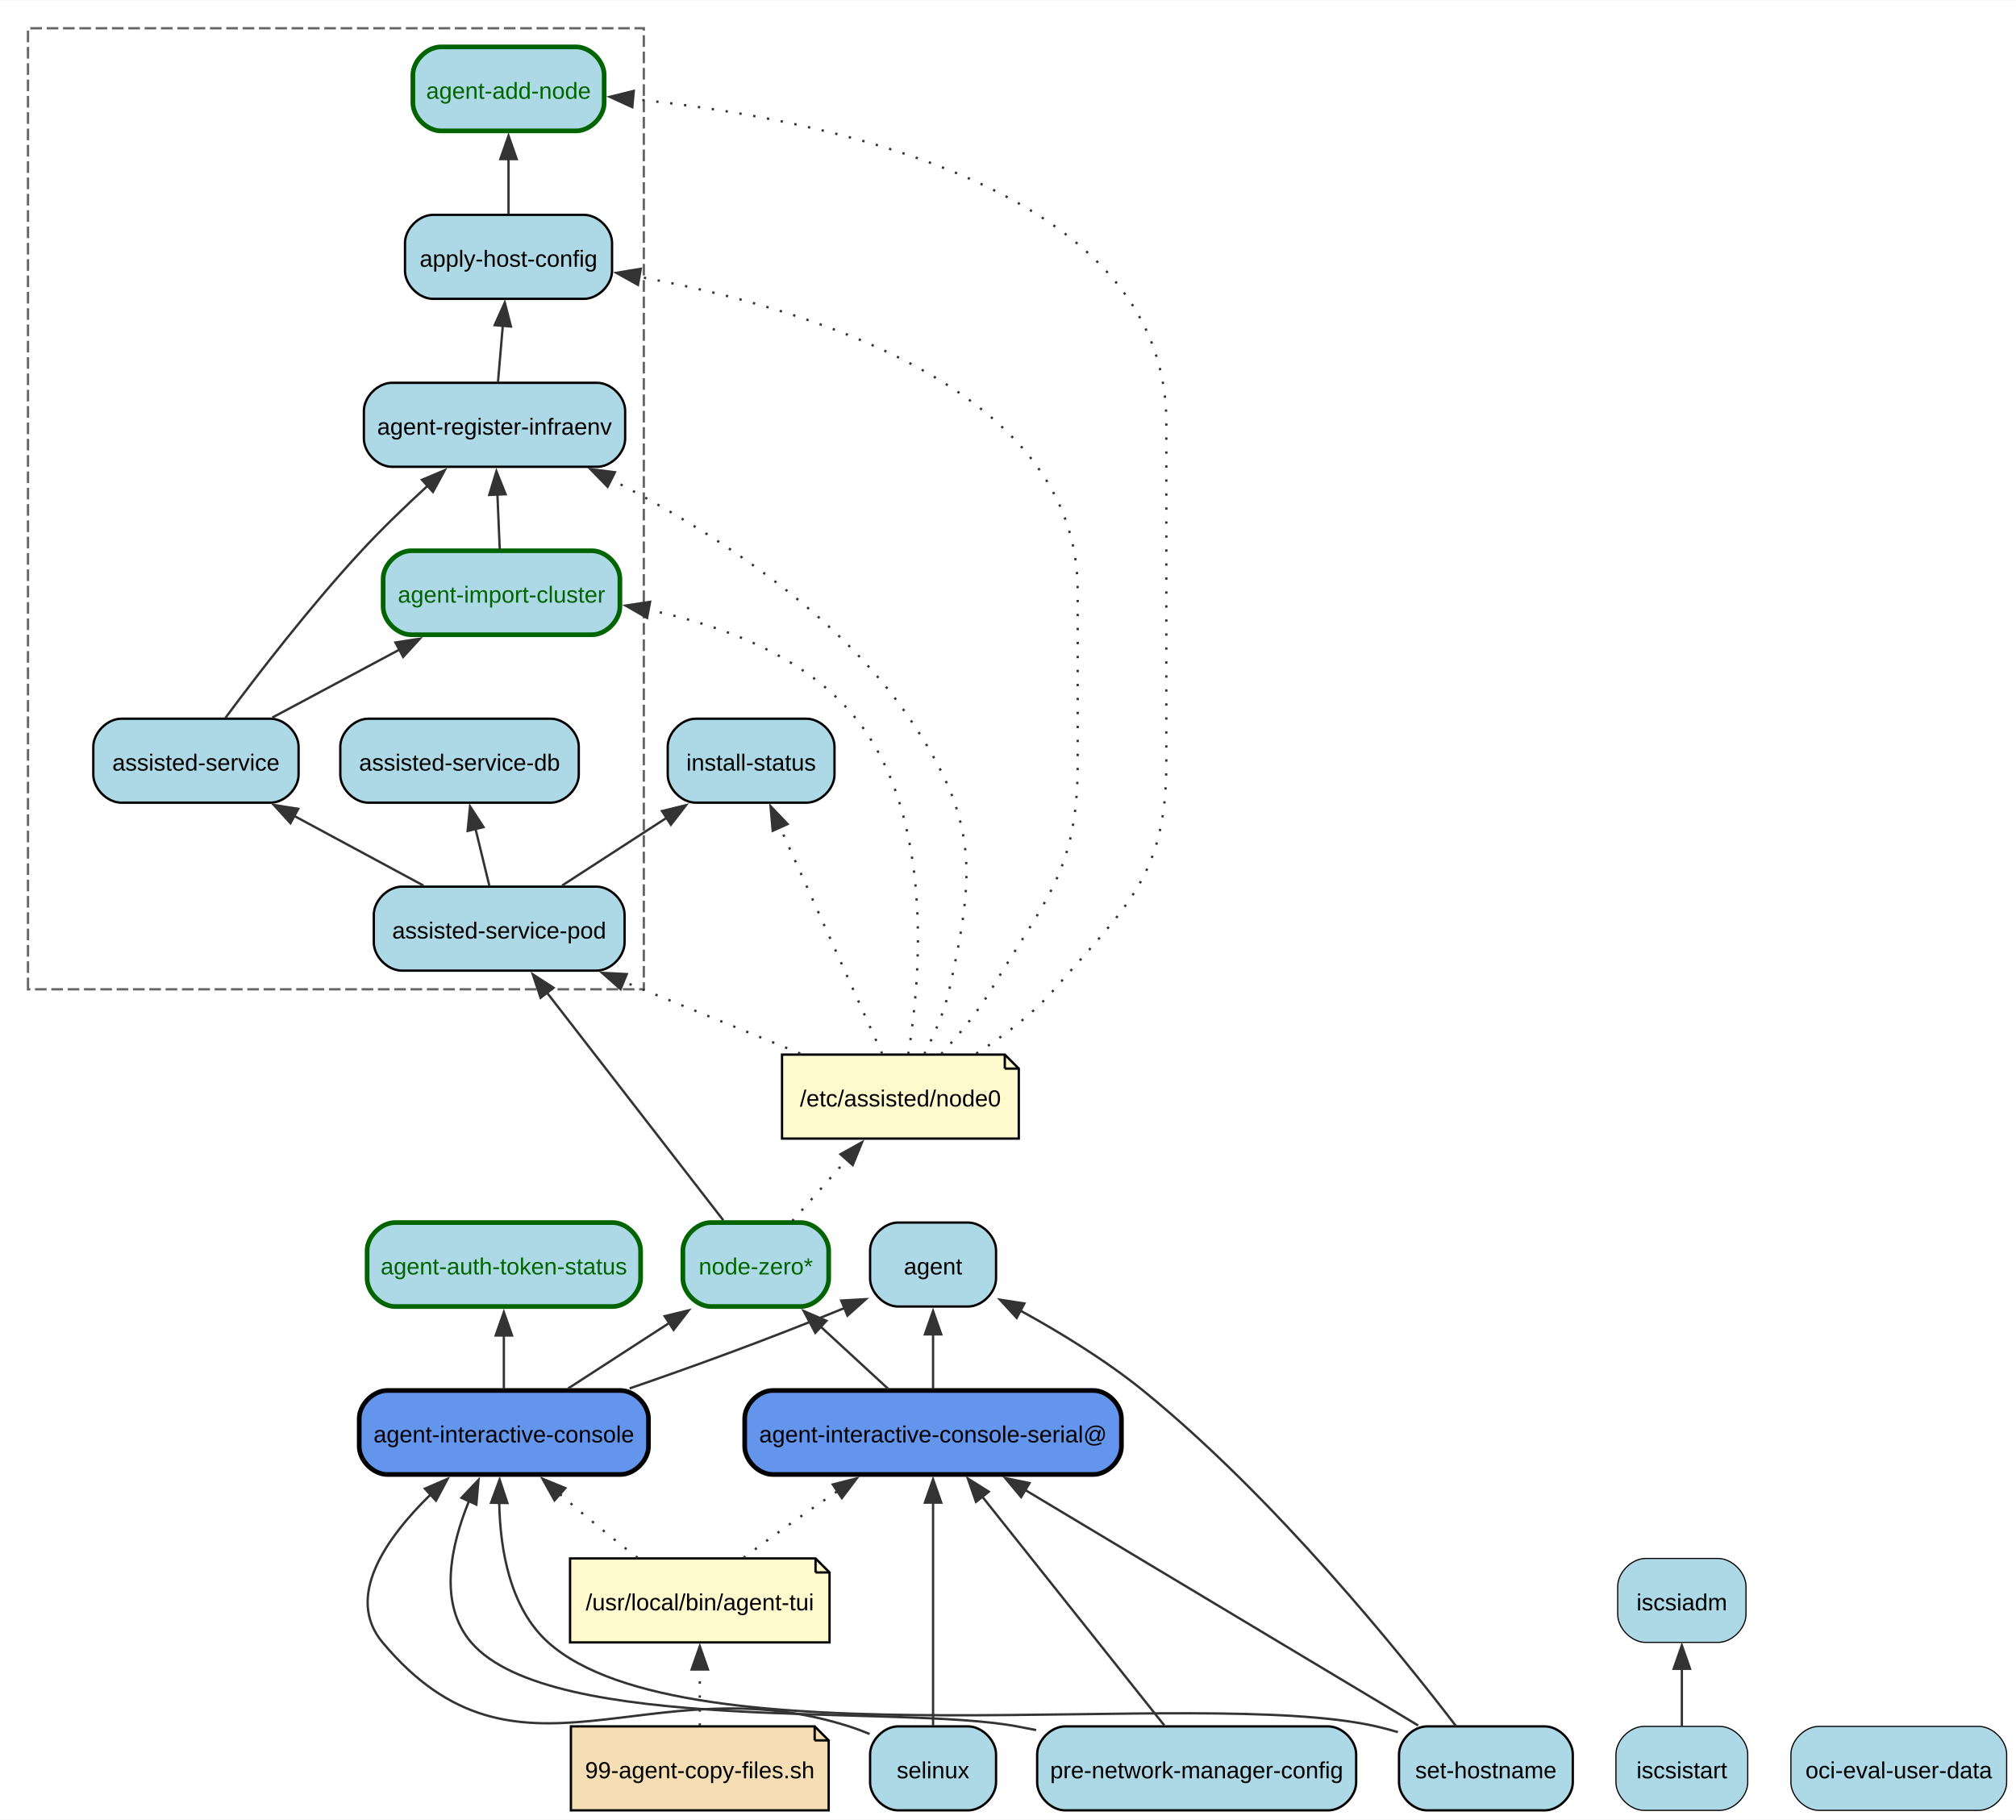
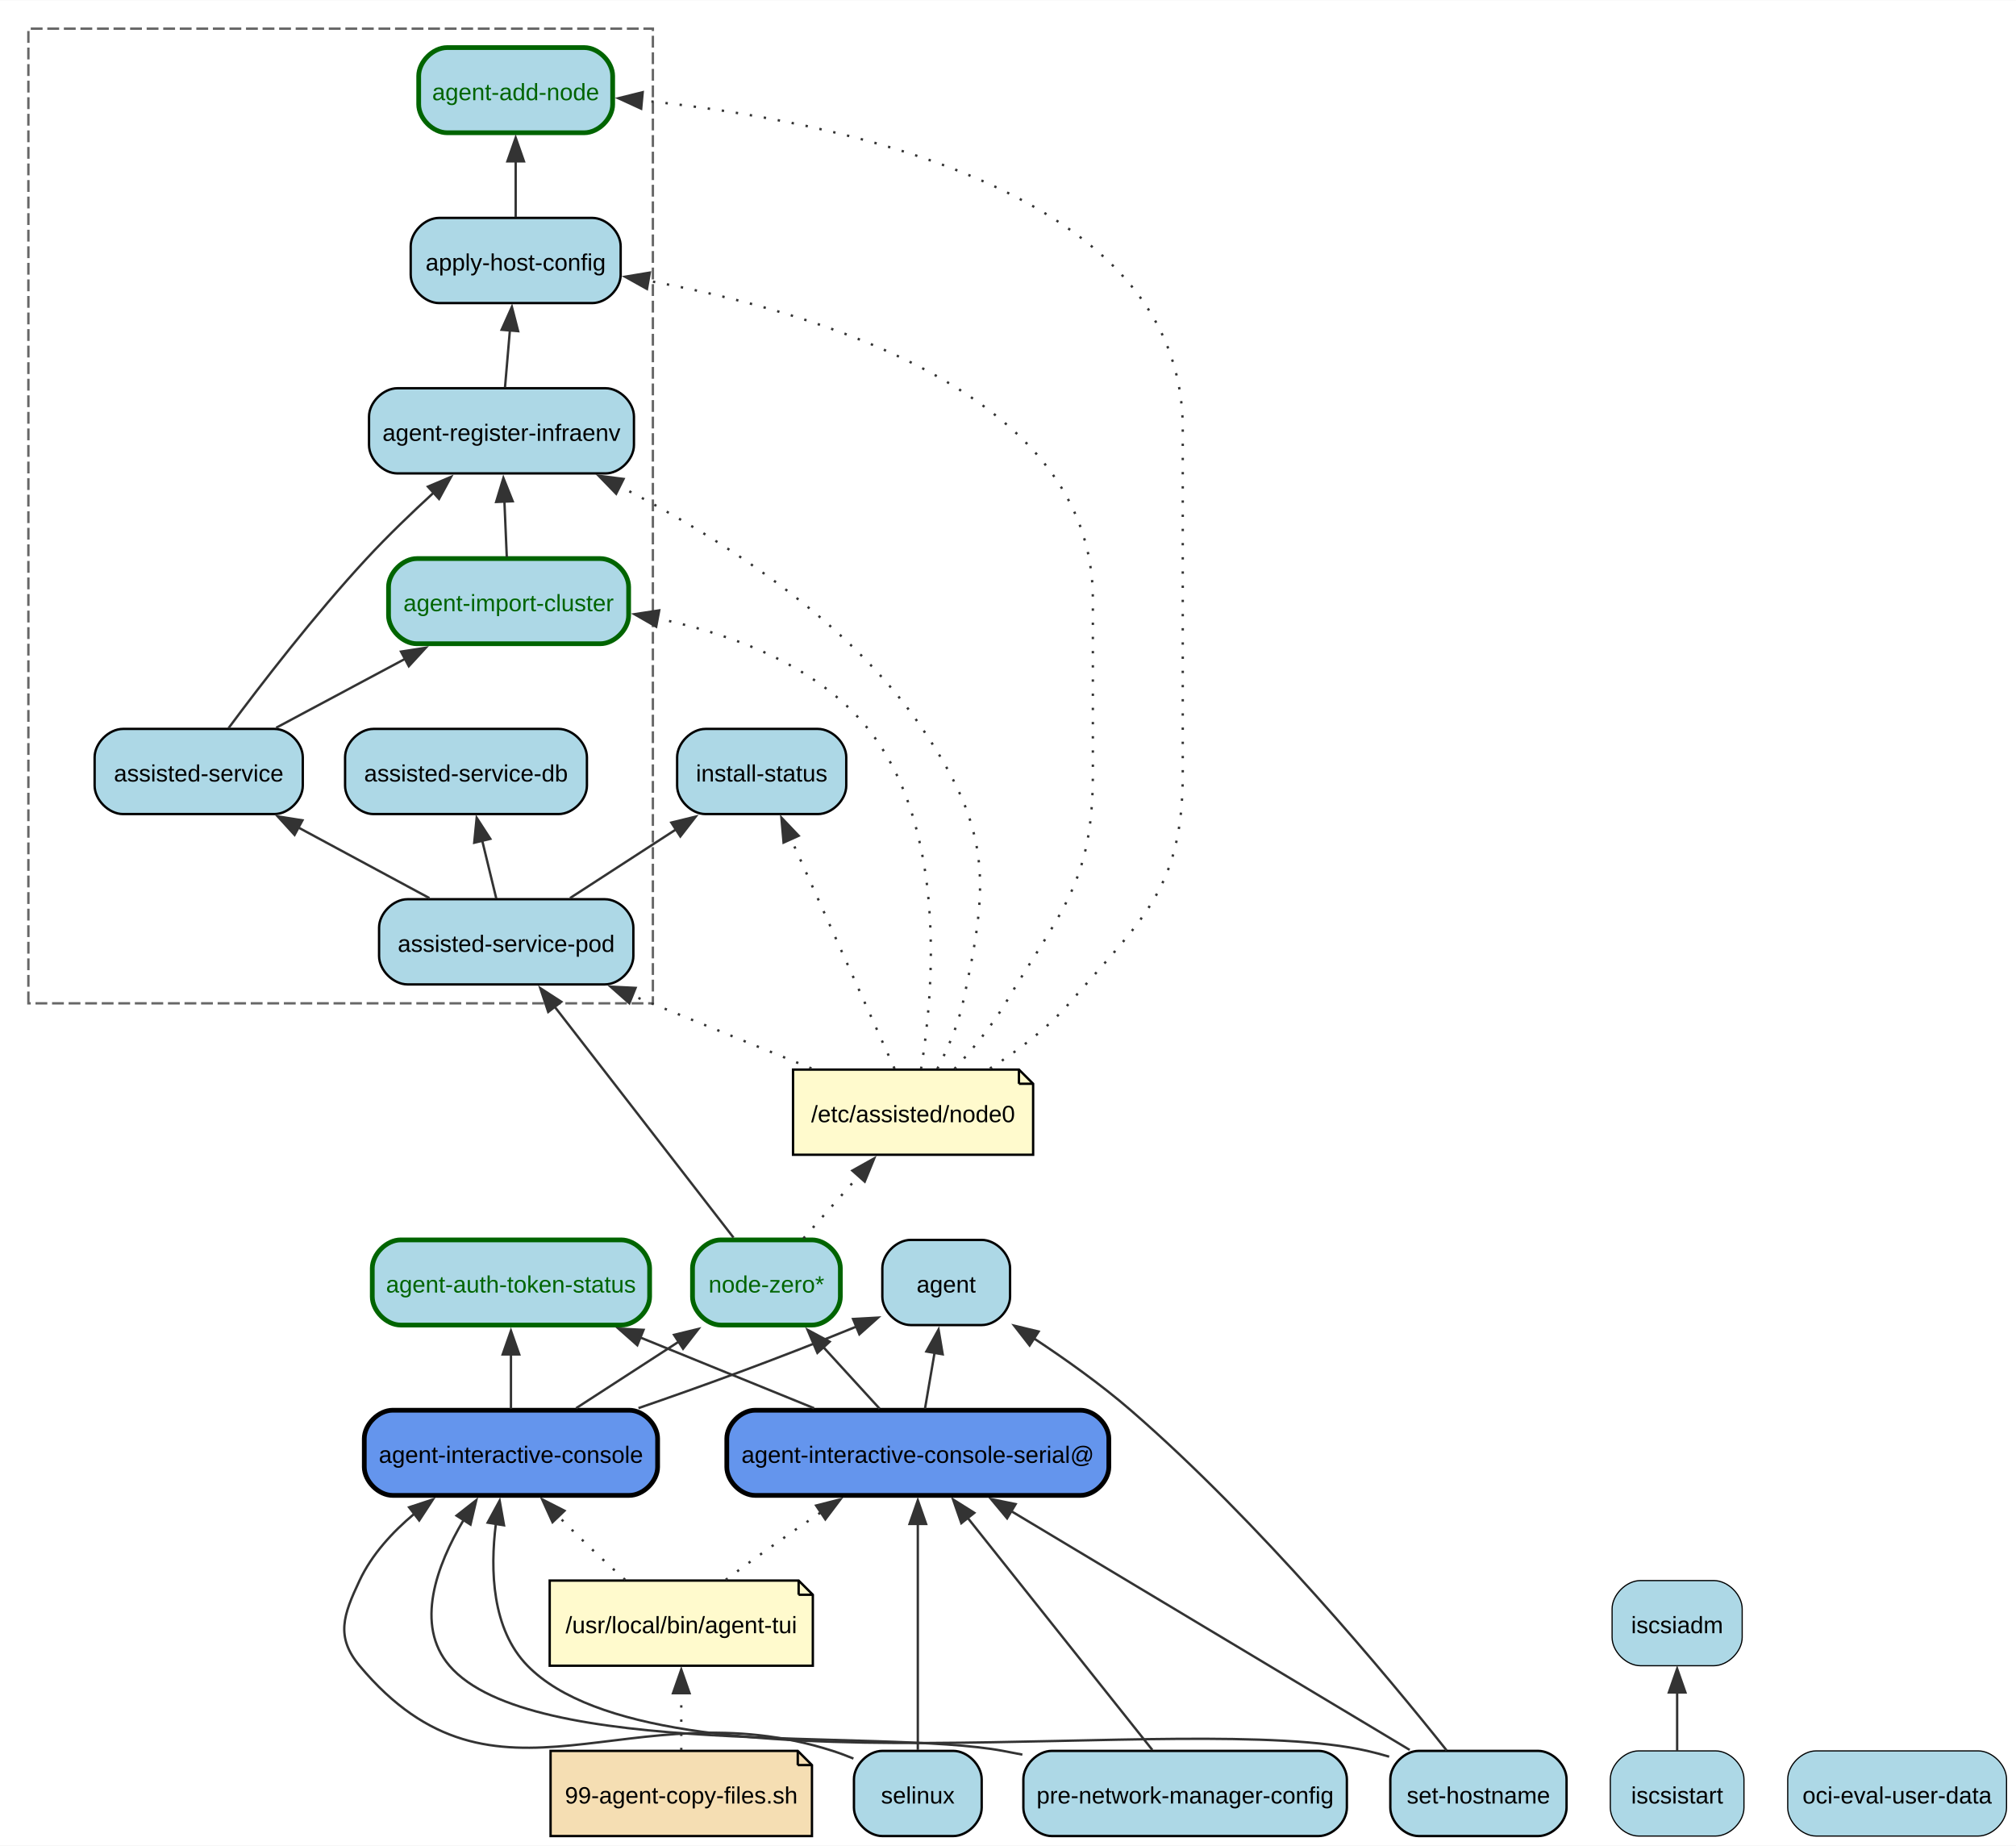
- <svg xmlns="http://www.w3.org/2000/svg" width="864pt" height="780pt" viewBox="0.00 0.00 864.25 780.00">
+ <svg xmlns="http://www.w3.org/2000/svg" width="852pt" height="780pt" viewBox="0.00 0.00 852.25 780.00">
  <g id="graph0" class="graph" transform="scale(1 1) rotate(0) translate(4 776)">
-     <polygon fill="white" stroke="none" points="-4,4 -4,-776 860.25,-776 860.25,4 -4,4" />
+     <polygon fill="white" stroke="none" points="-4,4 -4,-776 848.25,-776 848.25,4 -4,4" />
    <g id="clust2" class="cluster">
      <polygon fill="none" stroke="#666666" stroke-dasharray="5,2" points="8,-352 8,-764 272,-764 272,-352 8,-352" />
    </g>
    <g id="node1" class="node">
      <path fill="#add8e6" stroke="#006400" stroke-width="2" d="M258.62,-252C258.62,-252 165.38,-252 165.38,-252 159.38,-252 153.38,-246 153.38,-240 153.38,-240 153.38,-228 153.38,-228 153.38,-222 159.38,-216 165.38,-216 165.38,-216 258.62,-216 258.62,-216 264.62,-216 270.62,-222 270.62,-228 270.62,-228 270.62,-240 270.62,-240 270.62,-246 264.62,-252 258.62,-252" />
      <text text-anchor="middle" x="212" y="-229.75" font-family="Arial" font-size="10.00" fill="#006400">agent-auth-token-status</text>
    </g>
    <g id="node2" class="node">
-       <path fill="#add8e6" stroke="black" stroke-width="0.5" d="M732.5,-108C732.5,-108 701.5,-108 701.5,-108 695.5,-108 689.5,-102 689.5,-96 689.5,-96 689.5,-84 689.5,-84 689.5,-78 695.5,-72 701.5,-72 701.5,-72 732.5,-72 732.5,-72 738.5,-72 744.5,-78 744.5,-84 744.5,-84 744.5,-96 744.5,-96 744.5,-102 738.5,-108 732.5,-108" />
-       <text text-anchor="middle" x="717" y="-85.75" font-family="Arial" font-size="10.00">iscsiadm</text>
+       <path fill="#add8e6" stroke="black" stroke-width="0.5" d="M720.5,-108C720.5,-108 689.5,-108 689.5,-108 683.5,-108 677.5,-102 677.5,-96 677.5,-96 677.5,-84 677.5,-84 677.5,-78 683.5,-72 689.5,-72 689.5,-72 720.5,-72 720.5,-72 726.5,-72 732.5,-78 732.5,-84 732.5,-84 732.5,-96 732.5,-96 732.5,-102 726.5,-108 720.5,-108" />
+       <text text-anchor="middle" x="705" y="-85.75" font-family="Arial" font-size="10.00">iscsiadm</text>
    </g>
    <g id="node3" class="node">
-       <path fill="#add8e6" stroke="black" stroke-width="0.5" d="M733.25,-36C733.25,-36 700.75,-36 700.75,-36 694.75,-36 688.75,-30 688.75,-24 688.75,-24 688.75,-12 688.75,-12 688.75,-6 694.75,0 700.75,0 700.75,0 733.25,0 733.25,0 739.25,0 745.25,-6 745.25,-12 745.25,-12 745.25,-24 745.25,-24 745.25,-30 739.25,-36 733.25,-36" />
-       <text text-anchor="middle" x="717" y="-13.75" font-family="Arial" font-size="10.00">iscsistart</text>
-     </g>
-     <g id="edge34" class="edge">
-       <path fill="none" stroke="#333333" d="M717,-35.95C717,-43.43 717,-52.42 717,-60.86" />
-       <polygon fill="#333333" stroke="#333333" points="713.5,-60.7 717,-70.7 720.5,-60.7 713.5,-60.7" />
+       <path fill="#add8e6" stroke="black" stroke-width="0.5" d="M721.25,-36C721.25,-36 688.75,-36 688.75,-36 682.75,-36 676.75,-30 676.75,-24 676.75,-24 676.75,-12 676.75,-12 676.75,-6 682.75,0 688.75,0 688.75,0 721.25,0 721.25,0 727.25,0 733.25,-6 733.25,-12 733.25,-12 733.25,-24 733.25,-24 733.25,-30 727.25,-36 721.25,-36" />
+       <text text-anchor="middle" x="705" y="-13.75" font-family="Arial" font-size="10.00">iscsistart</text>
+     </g>
+     <g id="edge35" class="edge">
+       <path fill="none" stroke="#333333" d="M705,-35.95C705,-43.43 705,-52.42 705,-60.86" />
+       <polygon fill="#333333" stroke="#333333" points="701.5,-60.7 705,-70.7 708.5,-60.7 701.5,-60.7" />
    </g>
    <g id="node4" class="node">
-       <path fill="#add8e6" stroke="black" d="M565.38,-36C565.38,-36 452.62,-36 452.62,-36 446.62,-36 440.62,-30 440.62,-24 440.62,-24 440.62,-12 440.62,-12 440.62,-6 446.62,0 452.62,0 452.62,0 565.38,0 565.38,0 571.38,0 577.38,-6 577.38,-12 577.38,-12 577.38,-24 577.38,-24 577.38,-30 571.38,-36 565.38,-36" />
-       <text text-anchor="middle" x="509" y="-13.75" font-family="Arial" font-size="10.00">pre-network-manager-config</text>
+       <path fill="#add8e6" stroke="black" d="M553.38,-36C553.38,-36 440.62,-36 440.62,-36 434.62,-36 428.62,-30 428.62,-24 428.62,-24 428.62,-12 428.62,-12 428.62,-6 434.62,0 440.62,0 440.62,0 553.38,0 553.38,0 559.38,0 565.38,-6 565.38,-12 565.38,-12 565.38,-24 565.38,-24 565.38,-30 559.38,-36 553.38,-36" />
+       <text text-anchor="middle" x="497" y="-13.75" font-family="Arial" font-size="10.00">pre-network-manager-config</text>
    </g>
    <g id="node6" class="node">
-       <path fill="#add8e6" stroke="black" d="M658.25,-36C658.25,-36 607.75,-36 607.75,-36 601.75,-36 595.75,-30 595.75,-24 595.75,-24 595.75,-12 595.75,-12 595.75,-6 601.75,0 607.75,0 607.75,0 658.25,0 658.25,0 664.25,0 670.25,-6 670.25,-12 670.25,-12 670.25,-24 670.25,-24 670.25,-30 664.25,-36 658.25,-36" />
-       <text text-anchor="middle" x="633" y="-13.75" font-family="Arial" font-size="10.00">set-hostname</text>
+       <path fill="#add8e6" stroke="black" d="M646.25,-36C646.25,-36 595.75,-36 595.75,-36 589.75,-36 583.75,-30 583.75,-24 583.75,-24 583.75,-12 583.75,-12 583.75,-6 589.75,0 595.75,0 595.75,0 646.25,0 646.25,0 652.25,0 658.25,-6 658.25,-12 658.25,-12 658.25,-24 658.25,-24 658.25,-30 652.25,-36 646.25,-36" />
+       <text text-anchor="middle" x="621" y="-13.75" font-family="Arial" font-size="10.00">set-hostname</text>
    </g>
    <g id="node10" class="node">
-       <path fill="#6495ed" stroke="black" stroke-width="2" d="M464.75,-180C464.75,-180 327.25,-180 327.25,-180 321.25,-180 315.25,-174 315.25,-168 315.25,-168 315.25,-156 315.25,-156 315.25,-150 321.25,-144 327.25,-144 327.25,-144 464.75,-144 464.75,-144 470.75,-144 476.75,-150 476.75,-156 476.75,-156 476.75,-168 476.75,-168 476.75,-174 470.75,-180 464.75,-180" />
-       <text text-anchor="middle" x="396" y="-157.75" font-family="Arial" font-size="10.00">agent-interactive-console-serial@</text>
+       <path fill="#6495ed" stroke="black" stroke-width="2" d="M452.75,-180C452.75,-180 315.25,-180 315.25,-180 309.25,-180 303.25,-174 303.25,-168 303.25,-168 303.25,-156 303.25,-156 303.25,-150 309.25,-144 315.25,-144 315.25,-144 452.75,-144 452.75,-144 458.75,-144 464.75,-150 464.75,-156 464.75,-156 464.75,-168 464.75,-168 464.75,-174 458.75,-180 452.75,-180" />
+       <text text-anchor="middle" x="384" y="-157.75" font-family="Arial" font-size="10.00">agent-interactive-console-serial@</text>
    </g>
    <g id="edge11" class="edge">
-       <path fill="none" stroke="#333333" d="M495.14,-36.41C475.57,-61 439.69,-106.1 416.88,-134.76" />
-       <polygon fill="#333333" stroke="#333333" points="414.4,-132.26 410.91,-142.26 419.88,-136.62 414.4,-132.26" />
+       <path fill="none" stroke="#333333" d="M483.14,-36.41C463.57,-61 427.69,-106.1 404.88,-134.76" />
+       <polygon fill="#333333" stroke="#333333" points="402.4,-132.26 398.91,-142.26 407.88,-136.62 402.4,-132.26" />
    </g>
    <g id="node11" class="node">
      <path fill="#6495ed" stroke="black" stroke-width="2" d="M262,-180C262,-180 162,-180 162,-180 156,-180 150,-174 150,-168 150,-168 150,-156 150,-156 150,-150 156,-144 162,-144 162,-144 262,-144 262,-144 268,-144 274,-150 274,-156 274,-156 274,-168 274,-168 274,-174 268,-180 262,-180" />
      <text text-anchor="middle" x="212" y="-157.75" font-family="Arial" font-size="10.00">agent-interactive-console</text>
    </g>
-     <g id="edge17" class="edge">
-       <path fill="none" stroke="#333333" d="M440.2,-34.42C437.43,-34.97 434.69,-35.5 432,-36 380.29,-45.68 232.26,-32.07 198,-72 183.8,-88.55 189.22,-113.47 197.1,-132.73" />
-       <polygon fill="#333333" stroke="#333333" points="193.83,-133.99 201.13,-141.66 200.21,-131.11 193.83,-133.99" />
+     <g id="edge18" class="edge">
+       <path fill="none" stroke="#333333" d="M428.2,-34.42C425.43,-34.97 422.69,-35.5 420,-36 368.29,-45.68 220.26,-32.07 186,-72 171.25,-89.19 180.57,-114.37 191.96,-133.57" />
+       <polygon fill="#333333" stroke="#333333" points="189.01,-135.45 197.35,-141.98 194.9,-131.67 189.01,-135.45" />
    </g>
    <g id="node5" class="node">
-       <path fill="#add8e6" stroke="black" d="M411,-36C411,-36 381,-36 381,-36 375,-36 369,-30 369,-24 369,-24 369,-12 369,-12 369,-6 375,0 381,0 381,0 411,0 411,0 417,0 423,-6 423,-12 423,-12 423,-24 423,-24 423,-30 417,-36 411,-36" />
-       <text text-anchor="middle" x="396" y="-13.75" font-family="Arial" font-size="10.00">selinux</text>
+       <path fill="#add8e6" stroke="black" d="M399,-36C399,-36 369,-36 369,-36 363,-36 357,-30 357,-24 357,-24 357,-12 357,-12 357,-6 363,0 369,0 369,0 399,0 399,0 405,0 411,-6 411,-12 411,-12 411,-24 411,-24 411,-30 405,-36 399,-36" />
+       <text text-anchor="middle" x="384" y="-13.75" font-family="Arial" font-size="10.00">selinux</text>
    </g>
    <g id="edge12" class="edge">
-       <path fill="none" stroke="#333333" d="M396,-36.41C396,-60.26 396,-103.39 396,-132.11" />
-       <polygon fill="#333333" stroke="#333333" points="392.5,-131.93 396,-141.93 399.5,-131.93 392.5,-131.93" />
-     </g>
-     <g id="edge18" class="edge">
-       <path fill="none" stroke="#333333" d="M368.78,-32.76C365.86,-33.96 362.9,-35.07 360,-36 273.98,-63.52 217.93,-2.71 160,-72 143.7,-91.49 161.48,-116.74 180.55,-135.37" />
-       <polygon fill="#333333" stroke="#333333" points="178.16,-137.92 187.88,-142.13 182.9,-132.78 178.16,-137.92" />
+       <path fill="none" stroke="#333333" d="M384,-36.41C384,-60.26 384,-103.39 384,-132.11" />
+       <polygon fill="#333333" stroke="#333333" points="380.5,-131.93 384,-141.93 387.5,-131.93 380.5,-131.93" />
+     </g>
+     <g id="edge19" class="edge">
+       <path fill="none" stroke="#333333" d="M356.78,-32.76C353.86,-33.96 350.9,-35.07 348,-36 261.98,-63.52 205.93,-2.71 148,-72 137.74,-84.27 141.19,-93.52 148,-108 153.16,-118.98 161.84,-128.47 171.17,-136.26" />
+       <polygon fill="#333333" stroke="#333333" points="168.96,-138.97 179.02,-142.28 173.22,-133.41 168.96,-138.97" />
    </g>
    <g id="edge13" class="edge">
-       <path fill="none" stroke="#333333" d="M603.94,-36.41C561.59,-61.79 482.8,-108.99 435.31,-137.45" />
-       <polygon fill="#333333" stroke="#333333" points="433.75,-134.3 426.97,-142.44 437.35,-140.31 433.75,-134.3" />
-     </g>
-     <g id="edge19" class="edge">
-       <path fill="none" stroke="#333333" d="M595.27,-33.55C592.16,-34.47 589.05,-35.31 586,-36 508.69,-53.62 290.05,-19.08 231,-72 214.53,-86.76 210.39,-111.98 210.02,-131.81" />
-       <polygon fill="#333333" stroke="#333333" points="206.52,-131.87 210.18,-141.81 213.52,-131.76 206.52,-131.87" />
+       <path fill="none" stroke="#333333" d="M591.94,-36.41C549.59,-61.79 470.8,-108.99 423.31,-137.45" />
+       <polygon fill="#333333" stroke="#333333" points="421.75,-134.3 414.97,-142.44 425.35,-140.31 421.75,-134.3" />
+     </g>
+     <g id="edge20" class="edge">
+       <path fill="none" stroke="#333333" d="M583.27,-33.55C580.16,-34.47 577.05,-35.31 574,-36 496.69,-53.62 274.43,-15.3 219,-72 203.93,-87.42 203.17,-112.36 205.62,-131.93" />
+       <polygon fill="#333333" stroke="#333333" points="202.16,-132.48 207.22,-141.79 209.07,-131.36 202.16,-132.48" />
    </g>
    <g id="node12" class="node">
      <path fill="#add8e6" stroke="black" d="M411,-252C411,-252 381,-252 381,-252 375,-252 369,-246 369,-240 369,-240 369,-228 369,-228 369,-222 375,-216 381,-216 381,-216 411,-216 411,-216 417,-216 423,-222 423,-228 423,-228 423,-240 423,-240 423,-246 417,-252 411,-252" />
      <text text-anchor="middle" x="396" y="-229.75" font-family="Arial" font-size="10.00">agent</text>
    </g>
-     <g id="edge25" class="edge">
-       <path fill="none" stroke="#333333" d="M620.24,-36.06C596.34,-67.25 542.14,-134.46 486,-180 469.91,-193.05 450.25,-205.02 433.41,-214.26" />
-       <polygon fill="#333333" stroke="#333333" points="431.85,-211.13 424.68,-218.93 435.15,-217.3 431.85,-211.13" />
+     <g id="edge26" class="edge">
+       <path fill="none" stroke="#333333" d="M607.56,-36.2C583,-67.04 528.36,-132.92 474,-180 461.35,-190.95 446.37,-201.61 432.94,-210.46" />
+       <polygon fill="#333333" stroke="#333333" points="431.26,-207.38 424.76,-215.74 435.06,-213.26 431.26,-207.38" />
    </g>
    <g id="node7" class="node">
      <polygon fill="#fffacd" stroke="black" points="426.75,-324 331.25,-324 331.25,-288 432.75,-288 432.75,-318 426.75,-324" />
      <polyline fill="none" stroke="black" points="426.75,-324 426.75,-318" />
      <polyline fill="none" stroke="black" points="432.75,-318 426.75,-318" />
      <text text-anchor="middle" x="382" y="-301.75" font-family="Arial" font-size="10.00">/etc/assisted/node0</text>
    </g>
    <g id="node13" class="node">
      <path fill="#add8e6" stroke="black" d="M341.75,-468C341.75,-468 294.25,-468 294.25,-468 288.25,-468 282.25,-462 282.25,-456 282.25,-456 282.25,-444 282.25,-444 282.25,-438 288.25,-432 294.25,-432 294.25,-432 341.75,-432 341.75,-432 347.75,-432 353.75,-438 353.75,-444 353.75,-444 353.75,-456 353.75,-456 353.75,-462 347.75,-468 341.75,-468" />
      <text text-anchor="middle" x="318" y="-445.75" font-family="Arial" font-size="10.00">install-status</text>
    </g>
-     <g id="edge33" class="edge">
+     <g id="edge34" class="edge">
      <path fill="none" stroke="#333333" stroke-dasharray="1,5" d="M374.15,-324.41C363.2,-348.71 343.23,-393.03 330.29,-421.73" />
      <polygon fill="#333333" stroke="#333333" points="327.25,-419.95 326.33,-430.51 333.63,-422.83 327.25,-419.95" />
    </g>
    <g id="node16" class="node">
      <path fill="#add8e6" stroke="black" d="M251.75,-396C251.75,-396 168.25,-396 168.25,-396 162.25,-396 156.25,-390 156.25,-384 156.25,-384 156.25,-372 156.25,-372 156.25,-366 162.25,-360 168.25,-360 168.25,-360 251.75,-360 251.75,-360 257.75,-360 263.75,-366 263.75,-372 263.75,-372 263.75,-384 263.75,-384 263.75,-390 257.75,-396 251.75,-396" />
      <text text-anchor="middle" x="210" y="-373.75" font-family="Arial" font-size="10.00">assisted-service-pod</text>
    </g>
-     <g id="edge31" class="edge">
+     <g id="edge32" class="edge">
      <path fill="none" stroke="#333333" stroke-dasharray="1,5" d="M339.04,-324.48C316.07,-333.83 287.58,-345.43 263.22,-355.34" />
      <polygon fill="#333333" stroke="#333333" points="262.05,-352.04 254.11,-359.05 264.69,-358.52 262.05,-352.04" />
    </g>
    <g id="node17" class="node">
      <path fill="#add8e6" stroke="#006400" stroke-width="2" d="M243,-756C243,-756 185,-756 185,-756 179,-756 173,-750 173,-744 173,-744 173,-732 173,-732 173,-726 179,-720 185,-720 185,-720 243,-720 243,-720 249,-720 255,-726 255,-732 255,-732 255,-744 255,-744 255,-750 249,-756 243,-756" />
      <text text-anchor="middle" x="214" y="-733.75" font-family="Arial" font-size="10.00" fill="#006400">agent-add-node</text>
    </g>
    <g id="edge7" class="edge">
      <path fill="none" stroke="#333333" stroke-dasharray="1,5" d="M414.5,-324.46C426.11,-331.83 438.62,-341.22 448,-352 479.57,-388.29 496,-400.9 496,-449 496,-449 496,-449 496,-595 496,-696.33 348.96,-725.36 267.23,-733.67" />
      <polygon fill="#333333" stroke="#333333" points="267.05,-730.17 257.42,-734.59 267.7,-737.14 267.05,-730.17" />
    </g>
    <g id="node18" class="node">
      <path fill="#add8e6" stroke="#006400" stroke-width="2" d="M249.75,-540C249.75,-540 172.25,-540 172.25,-540 166.25,-540 160.25,-534 160.25,-528 160.25,-528 160.25,-516 160.25,-516 160.25,-510 166.25,-504 172.25,-504 172.25,-504 249.75,-504 249.75,-504 255.75,-504 261.75,-510 261.75,-516 261.75,-516 261.75,-528 261.75,-528 261.75,-534 255.75,-540 249.75,-540" />
      <text text-anchor="middle" x="211" y="-517.75" font-family="Arial" font-size="10.00" fill="#006400">agent-import-cluster</text>
    </g>
    <g id="edge10" class="edge">
      <path fill="none" stroke="#333333" stroke-dasharray="1,5" d="M385.37,-324.25C390.6,-356.37 396.83,-425.86 363,-468 341.4,-494.9 305.29,-508.19 273.68,-514.73" />
      <polygon fill="#333333" stroke="#333333" points="273.4,-511.22 264.21,-516.49 274.68,-518.1 273.4,-511.22" />
    </g>
    <g id="node19" class="node">
      <path fill="#add8e6" stroke="black" d="M252,-612C252,-612 164,-612 164,-612 158,-612 152,-606 152,-600 152,-600 152,-588 152,-588 152,-582 158,-576 164,-576 164,-576 252,-576 252,-576 258,-576 264,-582 264,-588 264,-588 264,-600 264,-600 264,-606 258,-612 252,-612" />
      <text text-anchor="middle" x="208" y="-589.75" font-family="Arial" font-size="10.00">agent-register-infraenv</text>
    </g>
-     <g id="edge24" class="edge">
+     <g id="edge25" class="edge">
      <path fill="none" stroke="#333333" stroke-dasharray="1,5" d="M392.25,-324.32C396.47,-332.43 400.87,-342.4 403,-352 414.29,-402.87 415.22,-424.85 386,-468 354.25,-514.88 298.63,-549.73 257.99,-570.56" />
      <polygon fill="#333333" stroke="#333333" points="256.48,-567.4 249.1,-575 259.61,-573.66 256.48,-567.4" />
    </g>
    <g id="node20" class="node">
      <path fill="#add8e6" stroke="black" d="M246.38,-684C246.38,-684 181.62,-684 181.62,-684 175.62,-684 169.62,-678 169.62,-672 169.62,-672 169.62,-660 169.62,-660 169.62,-654 175.62,-648 181.62,-648 181.62,-648 246.38,-648 246.38,-648 252.38,-648 258.38,-654 258.38,-660 258.38,-660 258.38,-672 258.38,-672 258.38,-678 252.38,-684 246.38,-684" />
      <text text-anchor="middle" x="214" y="-661.75" font-family="Arial" font-size="10.00">apply-host-config</text>
    </g>
-     <g id="edge27" class="edge">
+     <g id="edge28" class="edge">
      <path fill="none" stroke="#333333" stroke-dasharray="1,5" d="M399.49,-324.27C406.85,-332.21 415.05,-342.06 421,-352 444.69,-391.59 458,-402.86 458,-449 458,-449 458,-449 458,-523 458,-609.53 341.94,-644.25 269.91,-657.46" />
      <polygon fill="#333333" stroke="#333333" points="269.5,-653.98 260.24,-659.14 270.7,-660.88 269.5,-653.98" />
    </g>
    <g id="node8" class="node">
-       <polygon fill="#f5deb3" stroke="black" points="345.25,-36 240.75,-36 240.75,0 351.25,0 351.25,-30 345.25,-36" />
-       <polyline fill="none" stroke="black" points="345.25,-36 345.25,-30" />
-       <polyline fill="none" stroke="black" points="351.25,-30 345.25,-30" />
-       <text text-anchor="middle" x="296" y="-13.75" font-family="Arial" font-size="10.00">99-agent-copy-files.sh</text>
+       <polygon fill="#f5deb3" stroke="black" points="333.25,-36 228.75,-36 228.75,0 339.25,0 339.25,-30 333.25,-36" />
+       <polyline fill="none" stroke="black" points="333.25,-36 333.25,-30" />
+       <polyline fill="none" stroke="black" points="339.25,-30 333.25,-30" />
+       <text text-anchor="middle" x="284" y="-13.75" font-family="Arial" font-size="10.00">99-agent-copy-files.sh</text>
    </g>
    <g id="node9" class="node">
-       <polygon fill="#fffacd" stroke="black" points="345.62,-108 240.38,-108 240.38,-72 351.62,-72 351.62,-102 345.62,-108" />
-       <polyline fill="none" stroke="black" points="345.62,-108 345.62,-102" />
-       <polyline fill="none" stroke="black" points="351.62,-102 345.62,-102" />
-       <text text-anchor="middle" x="296" y="-85.75" font-family="Arial" font-size="10.00">/usr/local/bin/agent-tui</text>
+       <polygon fill="#fffacd" stroke="black" points="333.62,-108 228.38,-108 228.38,-72 339.62,-72 339.62,-102 333.62,-108" />
+       <polyline fill="none" stroke="black" points="333.62,-108 333.62,-102" />
+       <polyline fill="none" stroke="black" points="339.62,-102 333.62,-102" />
+       <text text-anchor="middle" x="284" y="-85.75" font-family="Arial" font-size="10.00">/usr/local/bin/agent-tui</text>
    </g>
    <g id="edge3" class="edge">
-       <path fill="none" stroke="#333333" stroke-dasharray="1,5" d="M296,-36.3C296,-43.59 296,-52.27 296,-60.46" />
-       <polygon fill="#333333" stroke="#333333" points="292.5,-60.38 296,-70.38 299.5,-60.38 292.5,-60.38" />
+       <path fill="none" stroke="#333333" stroke-dasharray="1,5" d="M284,-36.3C284,-43.59 284,-52.27 284,-60.46" />
+       <polygon fill="#333333" stroke="#333333" points="280.5,-60.38 284,-70.38 287.5,-60.38 280.5,-60.38" />
+     </g>
+     <g id="edge17" class="edge">
+       <path fill="none" stroke="#333333" stroke-dasharray="1,5" d="M302.8,-108.3C314.23,-116.92 329.14,-127.48 343.09,-136.88" />
+       <polygon fill="#333333" stroke="#333333" points="341.02,-139.71 351.29,-142.33 344.9,-133.88 341.02,-139.71" />
+     </g>
+     <g id="edge4" class="edge">
+       <path fill="none" stroke="#333333" stroke-dasharray="1,5" d="M260.29,-108.3C251.12,-116.4 240.82,-126.22 232.03,-135.17" />
+       <polygon fill="#333333" stroke="#333333" points="229.58,-132.67 225.19,-142.32 234.64,-137.51 229.58,-132.67" />
    </g>
    <g id="edge16" class="edge">
-       <path fill="none" stroke="#333333" stroke-dasharray="1,5" d="M314.8,-108.3C326.23,-116.92 341.14,-127.48 355.09,-136.88" />
-       <polygon fill="#333333" stroke="#333333" points="353.02,-139.71 363.29,-142.33 356.9,-133.88 353.02,-139.71" />
-     </g>
-     <g id="edge4" class="edge">
-       <path fill="none" stroke="#333333" stroke-dasharray="1,5" d="M269.32,-108.3C258.52,-116.59 246.22,-126.67 235.74,-135.79" />
-       <polygon fill="#333333" stroke="#333333" points="233.72,-132.9 228.56,-142.16 238.37,-138.14 233.72,-132.9" />
+       <path fill="none" stroke="#333333" d="M340.15,-180.85C317.8,-189.94 290.39,-201.1 266.67,-210.75" />
+       <polygon fill="#333333" stroke="#333333" points="265.41,-207.48 257.47,-214.5 268.05,-213.97 265.41,-207.48" />
    </g>
    <g id="edge14" class="edge">
-       <path fill="none" stroke="#333333" d="M396,-180.66C396,-187.76 396,-196.14 396,-204.08" />
-       <polygon fill="#333333" stroke="#333333" points="392.5,-204.07 396,-214.07 399.5,-204.07 392.5,-204.07" />
+       <path fill="none" stroke="#333333" d="M387.03,-180.66C388.26,-187.85 389.71,-196.34 391.09,-204.36" />
+       <polygon fill="#333333" stroke="#333333" points="387.62,-204.83 392.76,-214.09 394.52,-203.64 387.62,-204.83" />
    </g>
    <g id="node14" class="node">
      <path fill="#add8e6" stroke="#006400" stroke-width="2" d="M339.25,-252C339.25,-252 300.75,-252 300.75,-252 294.75,-252 288.75,-246 288.75,-240 288.75,-240 288.75,-228 288.75,-228 288.75,-222 294.75,-216 300.75,-216 300.75,-216 339.25,-216 339.25,-216 345.25,-216 351.25,-222 351.25,-228 351.25,-228 351.25,-240 351.25,-240 351.25,-246 345.25,-252 339.25,-252" />
      <text text-anchor="middle" x="320" y="-229.75" font-family="Arial" font-size="10.00" fill="#006400">node-zero*</text>
    </g>
    <g id="edge15" class="edge">
-       <path fill="none" stroke="#333333" d="M376.82,-180.66C367.98,-188.81 357.32,-198.63 347.63,-207.55" />
-       <polygon fill="#333333" stroke="#333333" points="345.53,-204.72 340.55,-214.07 350.28,-209.87 345.53,-204.72" />
+       <path fill="none" stroke="#333333" d="M367.85,-180.66C360.63,-188.56 351.97,-198.04 344.01,-206.74" />
+       <polygon fill="#333333" stroke="#333333" points="341.55,-204.24 337.39,-213.98 346.72,-208.96 341.55,-204.24" />
    </g>
    <g id="edge8" class="edge">
      <path fill="none" stroke="#333333" d="M212,-180.66C212,-187.66 212,-195.88 212,-203.72" />
      <polygon fill="#333333" stroke="#333333" points="208.5,-203.58 212,-213.58 215.5,-203.58 208.5,-203.58" />
    </g>
-     <g id="edge20" class="edge">
+     <g id="edge21" class="edge">
      <path fill="none" stroke="#333333" d="M265.91,-180.89C291.64,-189.75 322.99,-201.02 358.1,-215.38" />
      <polygon fill="#333333" stroke="#333333" points="356.63,-218.56 367.21,-219.15 359.3,-212.09 356.63,-218.56" />
    </g>
-     <g id="edge21" class="edge">
+     <g id="edge22" class="edge">
      <path fill="none" stroke="#333333" d="M239.53,-180.85C252.73,-189.4 268.74,-199.78 282.99,-209.01" />
      <polygon fill="#333333" stroke="#333333" points="280.95,-211.86 291.25,-214.36 284.76,-205.99 280.95,-211.86" />
    </g>
    <g id="edge5" class="edge">
      <path fill="none" stroke="#333333" stroke-dasharray="1,5" d="M335.65,-252.66C342.75,-260.68 351.29,-270.33 359.1,-279.14" />
      <polygon fill="#333333" stroke="#333333" points="356.32,-281.29 365.57,-286.45 361.56,-276.64 356.32,-281.29" />
    </g>
-     <g id="edge29" class="edge">
+     <g id="edge30" class="edge">
      <path fill="none" stroke="#333333" d="M306.07,-252.98C286.95,-277.66 252.47,-322.18 230.43,-350.63" />
      <polygon fill="#333333" stroke="#333333" points="227.76,-348.36 224.4,-358.41 233.29,-352.65 227.76,-348.36" />
    </g>
    <g id="node15" class="node">
-       <path fill="#add8e6" stroke="black" stroke-width="0.5" d="M844.25,-36C844.25,-36 775.75,-36 775.75,-36 769.75,-36 763.75,-30 763.75,-24 763.75,-24 763.75,-12 763.75,-12 763.75,-6 769.75,0 775.75,0 775.75,0 844.25,0 844.25,0 850.25,0 856.25,-6 856.25,-12 856.25,-12 856.25,-24 856.25,-24 856.25,-30 850.25,-36 844.25,-36" />
-       <text text-anchor="middle" x="810" y="-13.75" font-family="Arial" font-size="10.00">oci-eval-user-data</text>
-     </g>
-     <g id="edge32" class="edge">
+       <path fill="#add8e6" stroke="black" stroke-width="0.5" d="M832.25,-36C832.25,-36 763.75,-36 763.75,-36 757.75,-36 751.75,-30 751.75,-24 751.75,-24 751.75,-12 751.75,-12 751.75,-6 757.75,0 763.75,0 763.75,0 832.25,0 832.25,0 838.25,0 844.25,-6 844.25,-12 844.25,-12 844.25,-24 844.25,-24 844.25,-30 838.25,-36 832.25,-36" />
+       <text text-anchor="middle" x="798" y="-13.75" font-family="Arial" font-size="10.00">oci-eval-user-data</text>
+     </g>
+     <g id="edge33" class="edge">
      <path fill="none" stroke="#333333" d="M236.97,-396.48C250.61,-405.32 267.34,-416.16 282.05,-425.7" />
      <polygon fill="#333333" stroke="#333333" points="279.8,-428.41 290.1,-430.92 283.61,-422.54 279.8,-428.41" />
    </g>
    <g id="node21" class="node">
      <path fill="#add8e6" stroke="black" d="M232.12,-468C232.12,-468 153.88,-468 153.88,-468 147.88,-468 141.88,-462 141.88,-456 141.88,-456 141.88,-444 141.88,-444 141.88,-438 147.88,-432 153.88,-432 153.88,-432 232.12,-432 232.12,-432 238.12,-432 244.12,-438 244.12,-444 244.12,-444 244.12,-456 244.12,-456 244.12,-462 238.12,-468 232.12,-468" />
      <text text-anchor="middle" x="193" y="-445.75" font-family="Arial" font-size="10.00">assisted-service-db</text>
    </g>
-     <g id="edge28" class="edge">
+     <g id="edge29" class="edge">
      <path fill="none" stroke="#333333" d="M205.8,-396.3C204.01,-403.68 201.87,-412.48 199.86,-420.75" />
      <polygon fill="#333333" stroke="#333333" points="196.47,-419.88 197.51,-430.42 203.27,-421.53 196.47,-419.88" />
    </g>
    <g id="node22" class="node">
      <path fill="#add8e6" stroke="black" d="M112,-468C112,-468 48,-468 48,-468 42,-468 36,-462 36,-456 36,-456 36,-444 36,-444 36,-438 42,-432 48,-432 48,-432 112,-432 112,-432 118,-432 124,-438 124,-444 124,-444 124,-456 124,-456 124,-462 118,-468 112,-468" />
      <text text-anchor="middle" x="80" y="-445.75" font-family="Arial" font-size="10.00">assisted-service</text>
    </g>
-     <g id="edge30" class="edge">
+     <g id="edge31" class="edge">
      <path fill="none" stroke="#333333" d="M177.53,-396.48C160.73,-405.53 140.02,-416.68 122.02,-426.38" />
      <polygon fill="#333333" stroke="#333333" points="120.53,-423.2 113.39,-431.02 123.85,-429.36 120.53,-423.2" />
    </g>
-     <g id="edge23" class="edge">
+     <g id="edge24" class="edge">
      <path fill="none" stroke="#333333" d="M210.24,-540.66C209.94,-547.76 209.58,-556.14 209.24,-564.08" />
      <polygon fill="#333333" stroke="#333333" points="205.74,-563.93 208.81,-574.07 212.74,-564.23 205.74,-563.93" />
    </g>
-     <g id="edge26" class="edge">
+     <g id="edge27" class="edge">
      <path fill="none" stroke="#333333" d="M209.48,-612.3C210.11,-619.59 210.85,-628.27 211.55,-636.46" />
      <polygon fill="#333333" stroke="#333333" points="208.06,-636.72 212.4,-646.39 215.04,-636.13 208.06,-636.72" />
    </g>
    <g id="edge6" class="edge">
      <path fill="none" stroke="#333333" d="M214,-684.3C214,-691.48 214,-700.01 214,-708.1" />
      <polygon fill="#333333" stroke="#333333" points="210.5,-707.9 214,-717.9 217.5,-707.9 210.5,-707.9" />
    </g>
    <g id="edge9" class="edge">
      <path fill="none" stroke="#333333" d="M112.72,-468.48C129.19,-477.28 149.39,-488.08 167.18,-497.58" />
      <polygon fill="#333333" stroke="#333333" points="165.53,-500.67 176,-502.3 168.83,-494.5 165.53,-500.67" />
    </g>
-     <g id="edge22" class="edge">
+     <g id="edge23" class="edge">
      <path fill="none" stroke="#333333" d="M92.63,-468.35C106.3,-486.75 129.1,-516.37 151,-540 159.86,-549.56 170.14,-559.44 179.51,-568.04" />
      <polygon fill="#333333" stroke="#333333" points="176.9,-570.41 186.66,-574.52 181.6,-565.22 176.9,-570.41" />
    </g>
  </g>
</svg>
